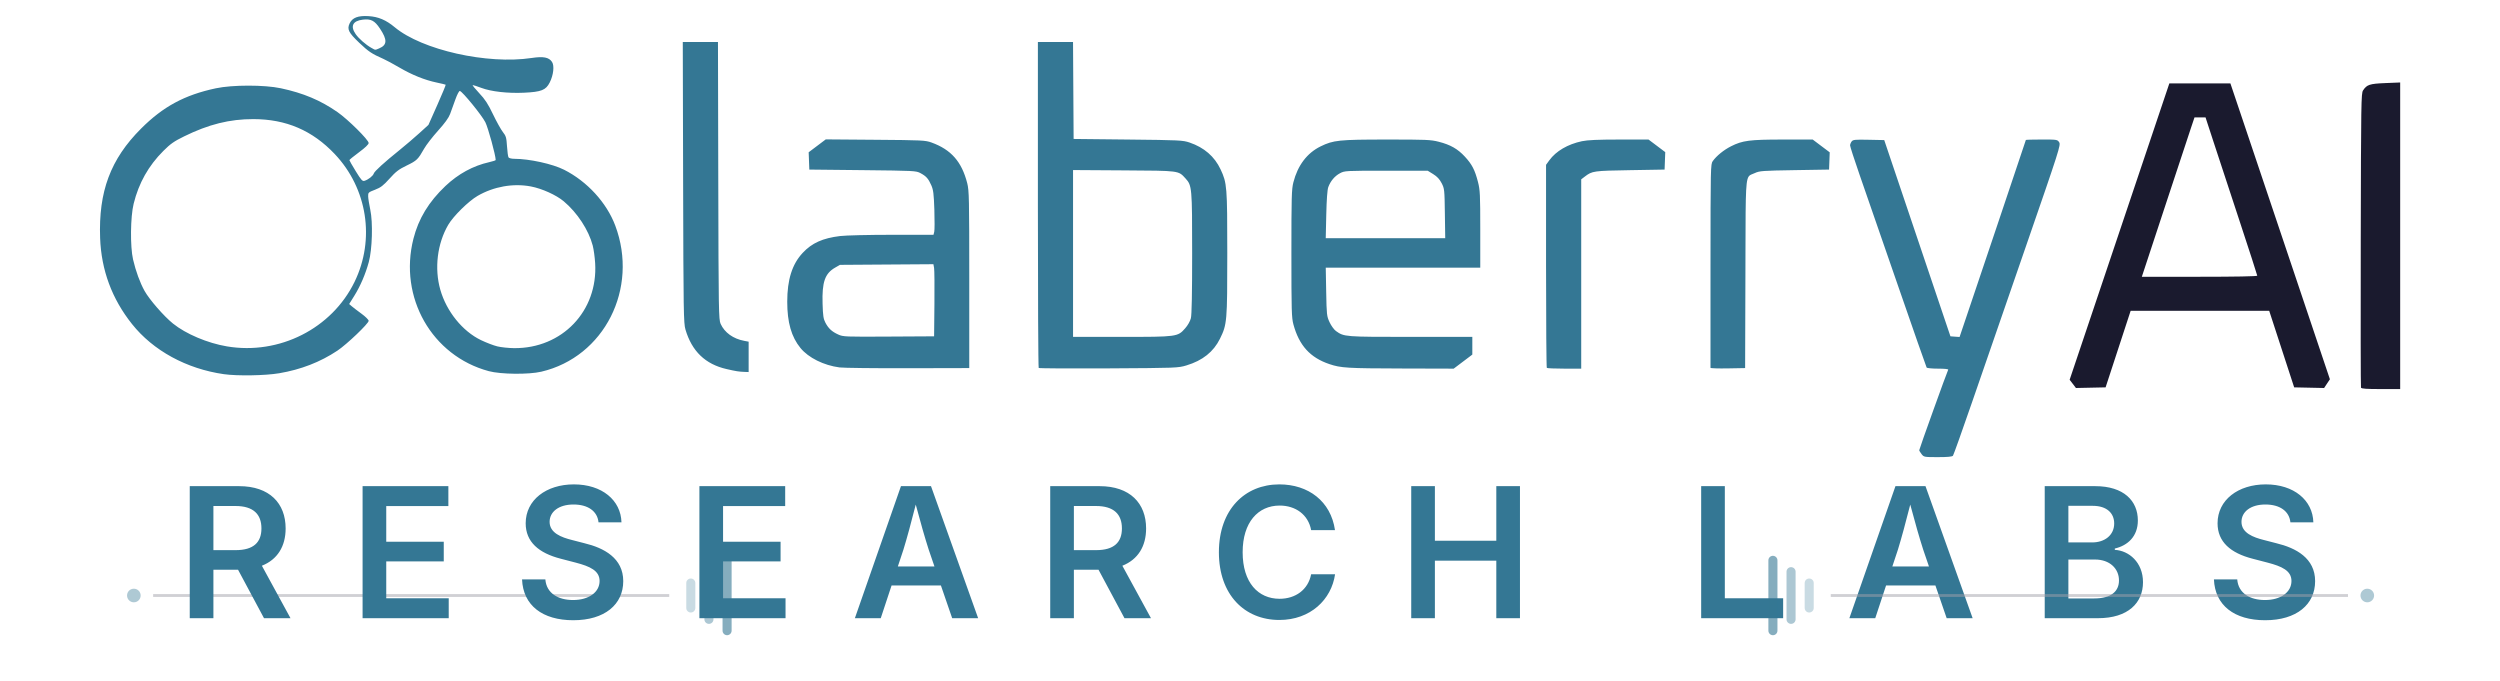
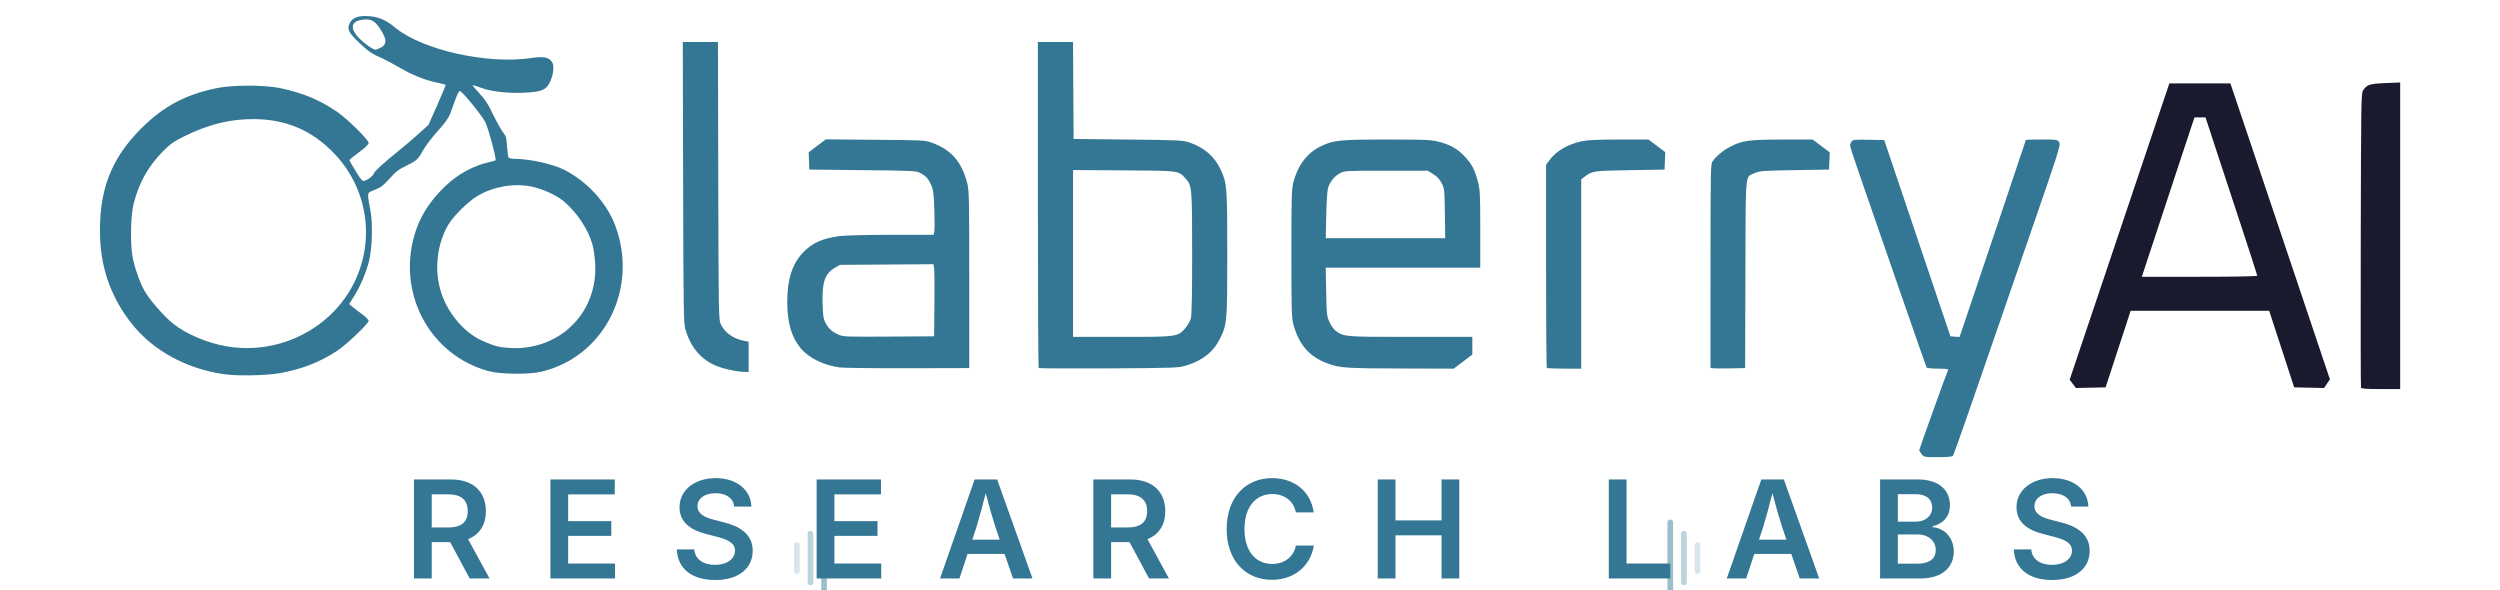
- <svg xmlns="http://www.w3.org/2000/svg" viewBox="0 30 2204 600">
+ <svg xmlns="http://www.w3.org/2000/svg" viewBox="0 30 2204 520">
  <path d="M 1878.38 304.00 L 1856.29 371.50 L 1843.22 371.78 L 1830.15 372.06 L 1827.38 368.42 L 1824.60 364.79 L 1850.55 287.66 C1864.82,245.24 1884.60,186.45 1894.50,157.02 L 1912.50 103.50 L 1966.31 103.50 L 1975.24 130.00 C1980.16,144.57 1999.90,203.27 2019.11,260.42 L 2054.04 364.35 L 2051.48 368.20 L 2048.93 372.06 L 2035.74 371.78 L 2022.54 371.50 L 2000.53 304.00 ZM 2116.00 102.71 L 2116.00 373.00 L 2098.97 373.00 C2086.19,373.00 2081.82,372.69 2081.45,371.74 C2081.19,371.05 2081.09,312.41 2081.24,241.45 C2081.48,120.11 2081.61,112.25 2083.26,109.72 C2086.62,104.60 2089.02,103.81 2103.00,103.24 ZM 1908.43 212.75 L 1888.24 274.00 L 1939.12 274.00 C1970.64,274.00 1990.00,273.64 1990.00,273.05 C1990.00,272.53 1982.83,250.36 1974.06,223.80 C1965.29,197.23 1955.03,166.05 1951.26,154.50 L 1944.40 133.50 L 1934.67 133.50 L 1931.65 142.50 C1929.99,147.45 1919.54,179.06 1908.43,212.75 Z" fill="#1a1a2e" />
  <path d="M 246.18 359.05 C233.92,361.15 209.14,361.56 197.35,359.87 C164.39,355.13 135.03,339.11 116.38,315.68 C98.67,293.44 89.31,268.20 88.27,239.92 C86.77,198.82 97.42,170.32 124.37,143.37 C143.83,123.91 162.76,113.71 190.31,107.84 C204.92,104.73 233.04,104.72 247.60,107.82 C267.39,112.04 282.58,118.43 297.50,128.81 C306.83,135.31 325.00,153.32 325.00,156.08 C325.00,157.29 321.96,160.21 316.52,164.23 C311.86,167.68 308.03,170.79 308.02,171.15 C308.01,171.50 310.53,175.90 313.62,180.93 C318.49,188.85 319.52,189.97 321.37,189.40 C324.70,188.36 328.82,185.14 329.49,183.03 C330.15,180.96 338.35,173.49 352.50,162.08 C357.45,158.09 365.15,151.52 369.61,147.47 L 377.71 140.11 L 385.52 122.55 C389.81,112.90 393.14,104.85 392.91,104.68 C392.69,104.50 389.11,103.65 384.96,102.77 C374.43,100.56 363.12,96.00 352.00,89.47 C346.77,86.41 340.48,83.01 338.00,81.93 C327.79,77.44 324.86,75.48 316.67,67.68 C307.21,58.66 305.79,55.76 308.27,50.55 C310.65,45.58 315.67,43.66 324.90,44.22 C333.50,44.73 340.35,47.64 348.00,54.02 C372.03,74.05 429.67,87.00 468.61,81.13 C479.09,79.54 483.96,80.49 486.67,84.62 C488.86,87.96 487.93,96.23 484.63,102.73 C481.23,109.46 477.28,111.02 461.97,111.74 C447.65,112.40 433.05,110.75 424.38,107.49 C420.74,106.12 417.31,105.00 416.76,105.00 C416.21,105.00 418.74,108.16 422.39,112.03 C427.65,117.60 430.19,121.49 434.64,130.78 C437.73,137.23 441.65,144.26 443.34,146.41 C446.09,149.90 446.48,151.26 446.97,158.91 C447.27,163.64 447.87,168.06 448.31,168.75 C448.76,169.44 451.00,170.00 453.31,170.00 C466.65,170.01 487.13,174.50 497.31,179.65 C517.68,189.96 534.81,208.65 542.41,228.88 C563.25,284.37 532.74,344.66 477.24,357.68 C466.08,360.30 441.48,360.05 430.91,357.20 C380.72,343.71 351.37,292.14 364.48,240.47 C368.98,222.74 377.99,207.90 392.73,193.95 C404.03,183.26 417.14,176.13 431.34,172.95 C434.45,172.25 437.00,171.41 437.00,171.08 C437.00,166.98 430.33,142.62 427.88,137.76 C424.79,131.64 407.82,110.79 405.44,110.20 C404.74,110.02 403.08,113.15 401.45,117.70 C399.92,121.99 397.83,127.75 396.81,130.50 C395.55,133.90 392.12,138.63 386.13,145.27 C381.29,150.64 375.78,157.75 373.91,161.07 C368.54,170.58 367.49,171.59 358.57,175.91 C351.56,179.30 349.04,181.23 343.44,187.46 C337.87,193.65 335.68,195.33 330.61,197.27 C324.74,199.53 324.50,199.75 324.57,203.06 C324.61,204.95 325.45,210.27 326.44,214.89 C328.85,226.16 328.18,249.85 325.12,261.04 C322.22,271.66 317.68,282.24 312.38,290.74 L 307.83 298.04 L 310.17 300.05 C311.45,301.15 315.31,304.10 318.75,306.61 C322.19,309.12 325.00,311.92 325.01,312.84 C325.02,315.21 305.71,333.64 297.46,339.13 C282.28,349.22 265.45,355.76 246.18,359.05 ZM 1046.00 352.14 C1038.63,354.36 1037.48,354.41 977.47,354.76 C943.91,354.95 916.12,354.79 915.72,354.39 C915.32,353.99 915.00,289.17 915.00,210.33 L 915.00 67.00 L 945.98 67.00 L 946.50 152.50 L 994.50 153.02 C1040.00,153.51 1042.82,153.65 1048.71,155.65 C1061.59,160.04 1070.75,167.97 1076.08,179.36 C1081.73,191.44 1081.97,194.35 1081.97,253.50 C1081.97,313.57 1081.76,315.94 1075.54,328.59 C1069.83,340.19 1060.23,347.84 1046.00,352.14 ZM 200.14 335.39 C246.22,343.12 292.55,319.67 312.58,278.49 C330.84,240.96 323.89,196.18 295.10,165.79 C275.39,144.99 252.22,135.04 223.38,135.01 C202.45,134.99 183.97,139.59 162.40,150.19 C153.41,154.60 150.30,156.78 144.04,163.03 C130.90,176.15 122.35,191.34 117.82,209.63 C114.97,221.14 114.69,247.38 117.29,258.70 C119.67,269.02 123.43,279.28 127.47,286.52 C131.75,294.16 144.49,308.79 152.48,315.23 C163.89,324.43 183.04,332.53 200.14,335.39 ZM 1289.79 348.80 L 1281.57 355.00 L 1236.04 354.87 C1187.61,354.74 1182.11,354.41 1172.01,351.00 C1155.02,345.28 1145.32,334.58 1140.27,316.00 C1138.68,310.15 1138.50,303.92 1138.50,253.50 C1138.50,203.60 1138.69,196.76 1140.24,190.75 C1144.09,175.75 1152.29,164.93 1164.25,159.05 C1175.45,153.56 1180.48,153.04 1222.59,153.02 C1257.30,153.00 1261.37,153.18 1268.41,154.98 C1278.74,157.62 1285.08,161.23 1291.45,168.12 C1297.72,174.89 1300.27,179.83 1302.99,190.45 C1304.81,197.58 1305.00,201.52 1305.00,232.16 L 1305.00 266.00 L 1168.78 266.00 L 1169.17 287.25 C1169.55,307.59 1169.68,308.74 1172.15,314.09 C1173.59,317.18 1176.11,320.65 1177.81,321.86 C1184.98,326.97 1185.35,327.00 1243.63,327.00 L 1298.00 327.00 L 1298.00 342.60 ZM 854.50 276.50 L 854.50 354.50 L 800.50 354.63 C770.80,354.70 743.65,354.38 740.16,353.93 C726.23,352.11 712.76,345.42 705.71,336.82 C697.69,327.03 694.03,314.26 694.03,296.00 C694.03,276.51 698.34,262.90 707.65,252.94 C715.81,244.22 725.23,239.98 740.65,238.09 C745.54,237.49 765.94,237.00 786.23,237.00 L 822.96 237.00 L 823.63 234.35 C823.99,232.89 824.04,224.14 823.73,214.92 C823.25,200.82 822.82,197.39 821.04,193.36 C818.41,187.42 816.59,185.37 811.50,182.64 C807.62,180.56 806.15,180.49 760.50,180.00 L 713.50 179.50 L 713.21 171.87 L 712.92 164.24 L 728.00 152.88 L 771.75 153.23 C812.97,153.55 815.83,153.69 821.21,155.64 C838.52,161.90 847.85,172.53 852.71,191.50 C854.36,197.94 854.50,204.78 854.50,276.50 ZM 438.51 335.38 C441.80,336.18 448.41,336.87 453.18,336.92 C495.57,337.32 527.23,304.18 524.69,262.04 C524.38,256.79 523.41,249.80 522.55,246.50 C518.96,232.80 508.93,217.47 497.00,207.47 C490.34,201.89 477.82,196.24 467.99,194.37 C452.39,191.41 435.24,194.46 421.00,202.72 C413.03,207.35 399.66,220.52 395.18,228.17 C385.49,244.70 382.82,266.64 388.20,285.50 C393.63,304.54 407.75,322.02 424.01,329.84 C428.69,332.09 435.21,334.59 438.51,335.38 ZM 946.00 179.92 L 946.00 327.00 L 988.82 327.00 C1037.87,327.00 1038.23,326.95 1044.88,319.40 C1047.15,316.83 1049.23,313.13 1049.88,310.55 C1050.64,307.56 1051.00,288.86 1051.00,253.24 C1051.00,195.32 1050.84,193.54 1045.18,187.35 C1038.74,180.32 1040.37,180.53 990.75,180.21 ZM 1721.74 431.75 C1721.05,432.63 1717.10,433.00 1708.45,433.00 C1696.35,433.00 1696.11,432.96 1694.07,430.37 C1692.93,428.92 1692.00,427.35 1692.00,426.90 C1692.00,425.90 1716.67,357.34 1717.53,355.95 C1717.89,355.37 1714.39,355.00 1708.62,355.00 C1703.39,355.00 1698.84,354.56 1698.51,354.01 C1698.17,353.47 1686.64,320.51 1672.89,280.76 C1659.13,241.02 1644.08,197.56 1639.44,184.18 C1634.80,170.80 1631.01,159.10 1631.03,158.18 C1631.05,157.26 1631.67,155.70 1632.41,154.72 C1633.61,153.14 1635.30,152.97 1647.45,153.22 L 1661.14 153.50 L 1678.17 204.00 C1687.53,231.77 1700.66,270.70 1707.35,290.50 L 1719.50 326.50 L 1723.53 326.80 L 1727.56 327.09 L 1731.71 314.80 C1733.98,308.03 1747.13,269.04 1760.92,228.15 C1774.72,187.25 1786.00,153.62 1786.00,153.40 C1786.00,153.18 1792.25,153.00 1799.89,153.00 C1813.47,153.00 1813.80,153.05 1815.36,155.42 C1816.88,157.75 1815.73,161.36 1785.88,247.67 C1768.79,297.08 1747.59,358.42 1738.77,384.00 C1729.94,409.58 1722.28,431.06 1721.74,431.75 ZM 660.00 331.22 L 660.00 358.00 L 656.25 357.86 C651.38,357.69 648.96,357.30 640.50,355.36 C621.81,351.08 609.92,339.63 604.30,320.50 C602.67,314.94 602.52,305.50 602.24,190.75 L 601.94 67.00 L 632.96 67.00 L 633.23 189.25 C633.48,304.51 633.60,311.73 635.30,315.50 C638.79,323.24 646.38,328.69 656.25,330.52 ZM 1394.00 188.10 L 1394.00 355.00 L 1379.17 355.00 C1371.01,355.00 1364.03,354.70 1363.67,354.33 C1363.30,353.97 1363.00,313.53 1363.00,264.48 L 1363.00 175.30 L 1365.87 171.34 C1371.76,163.21 1382.13,157.14 1394.67,154.48 C1399.61,153.44 1408.66,153.03 1427.41,153.02 L 1453.32 153.00 L 1460.70 158.55 L 1468.08 164.11 L 1467.79 171.80 L 1467.50 179.50 L 1437.00 180.02 C1404.82,180.56 1403.67,180.73 1397.25,185.62 ZM 1538.76 271.57 L 1538.50 354.50 L 1523.25 354.78 C1514.86,354.93 1507.99,354.70 1507.97,354.28 C1507.96,353.85 1507.96,313.29 1507.98,264.14 C1508.02,177.21 1508.07,174.70 1509.97,172.04 C1513.30,167.37 1519.68,162.19 1526.10,158.95 C1536.20,153.85 1542.46,153.04 1571.78,153.02 L 1598.06 153.00 L 1605.57 158.65 L 1613.08 164.30 L 1612.79 171.90 L 1612.50 179.50 L 1582.00 180.00 C1553.68,180.46 1551.18,180.65 1547.00,182.60 C1545.23,183.43 1543.84,183.75 1542.77,184.49 C1538.96,187.14 1538.94,195.23 1538.81,250.85 C1538.80,257.13 1538.78,264.02 1538.76,271.57 ZM 739.00 324.92 C743.32,326.89 745.06,326.96 783.50,326.73 L 823.50 326.50 L 823.79 298.00 C823.95,282.33 823.81,268.02 823.49,266.21 L 822.89 262.92 L 740.50 263.50 L 736.26 265.93 C727.25,271.09 724.61,278.66 725.18,297.68 C725.50,308.33 725.92,311.18 727.69,314.50 C730.40,319.62 733.38,322.37 739.00,324.92 ZM 1169.24 219.25 L 1168.77 240.00 L 1274.11 240.00 L 1273.80 218.22 C1273.51,197.12 1273.42,196.28 1270.95,191.48 C1269.13,187.96 1266.98,185.64 1263.52,183.51 L 1258.66 180.50 L 1222.08 180.50 C1186.10,180.50 1185.43,180.54 1181.31,182.74 C1176.68,185.21 1172.96,189.64 1171.00,195.00 C1170.18,197.23 1169.54,206.01 1169.24,219.25 ZM 327.43 72.21 C329.34,73.27 330.09,73.78 330.86,73.82 C331.48,73.85 332.12,73.58 333.36,73.04 C333.64,72.93 333.94,72.80 334.28,72.65 C341.39,69.68 341.57,65.08 334.96,55.18 C330.25,48.12 327.07,46.48 319.83,47.33 C310.97,48.38 308.67,53.03 313.55,60.07 C316.29,64.03 322.51,69.47 327.43,72.21 Z" fill="#347794" />
-   <circle cx="118" cy="555" r="6" fill="#347794" opacity="0.4" />
-   <line x1="135" y1="555" x2="590" y2="555" stroke="#A1A1AA" stroke-width="2.5" opacity="0.5" />
-   <g opacity="0.75">
-     <rect x="605" y="540" width="8" height="30" rx="4" fill="#347794" opacity="0.35" />
-     <rect x="621" y="530" width="8" height="50" rx="4" fill="#347794" opacity="0.55" />
-     <rect x="637" y="520" width="8" height="70" rx="4" fill="#347794" opacity="0.8" />
+   <g opacity="0.65">
+     <rect x="700" y="508" width="5" height="28" rx="2.5" fill="#347794" opacity="0.3" />
+     <rect x="712" y="498" width="5" height="48" rx="2.5" fill="#347794" opacity="0.5" />
+     <rect x="724" y="488" width="5" height="68" rx="2.5" fill="#347794" opacity="0.75" />
  </g>
-   <text x="1102" y="575" text-anchor="middle" font-family="Inter, 'Helvetica Neue', Arial, sans-serif" font-weight="600" font-size="160" letter-spacing="0.30em" fill="#347794">RESEARCH LABS</text>
-   <g opacity="0.75">
-     <rect x="1559" y="520" width="8" height="70" rx="4" fill="#347794" opacity="0.8" />
-     <rect x="1575" y="530" width="8" height="50" rx="4" fill="#347794" opacity="0.55" />
-     <rect x="1591" y="540" width="8" height="30" rx="4" fill="#347794" opacity="0.35" />
+   <text x="1102" y="540" text-anchor="middle" font-family="Inter, 'Helvetica Neue', Arial, sans-serif" font-weight="600" font-size="120" letter-spacing="0.35em" fill="#347794">RESEARCH LABS</text>
+   <g opacity="0.65">
+     <rect x="1470" y="488" width="5" height="68" rx="2.5" fill="#347794" opacity="0.75" />
+     <rect x="1482" y="498" width="5" height="48" rx="2.5" fill="#347794" opacity="0.5" />
+     <rect x="1494" y="508" width="5" height="28" rx="2.5" fill="#347794" opacity="0.3" />
  </g>
-   <line x1="1614" y1="555" x2="2070" y2="555" stroke="#A1A1AA" stroke-width="2.5" opacity="0.5" />
-   <circle cx="2087" cy="555" r="6" fill="#347794" opacity="0.4" />
</svg>
